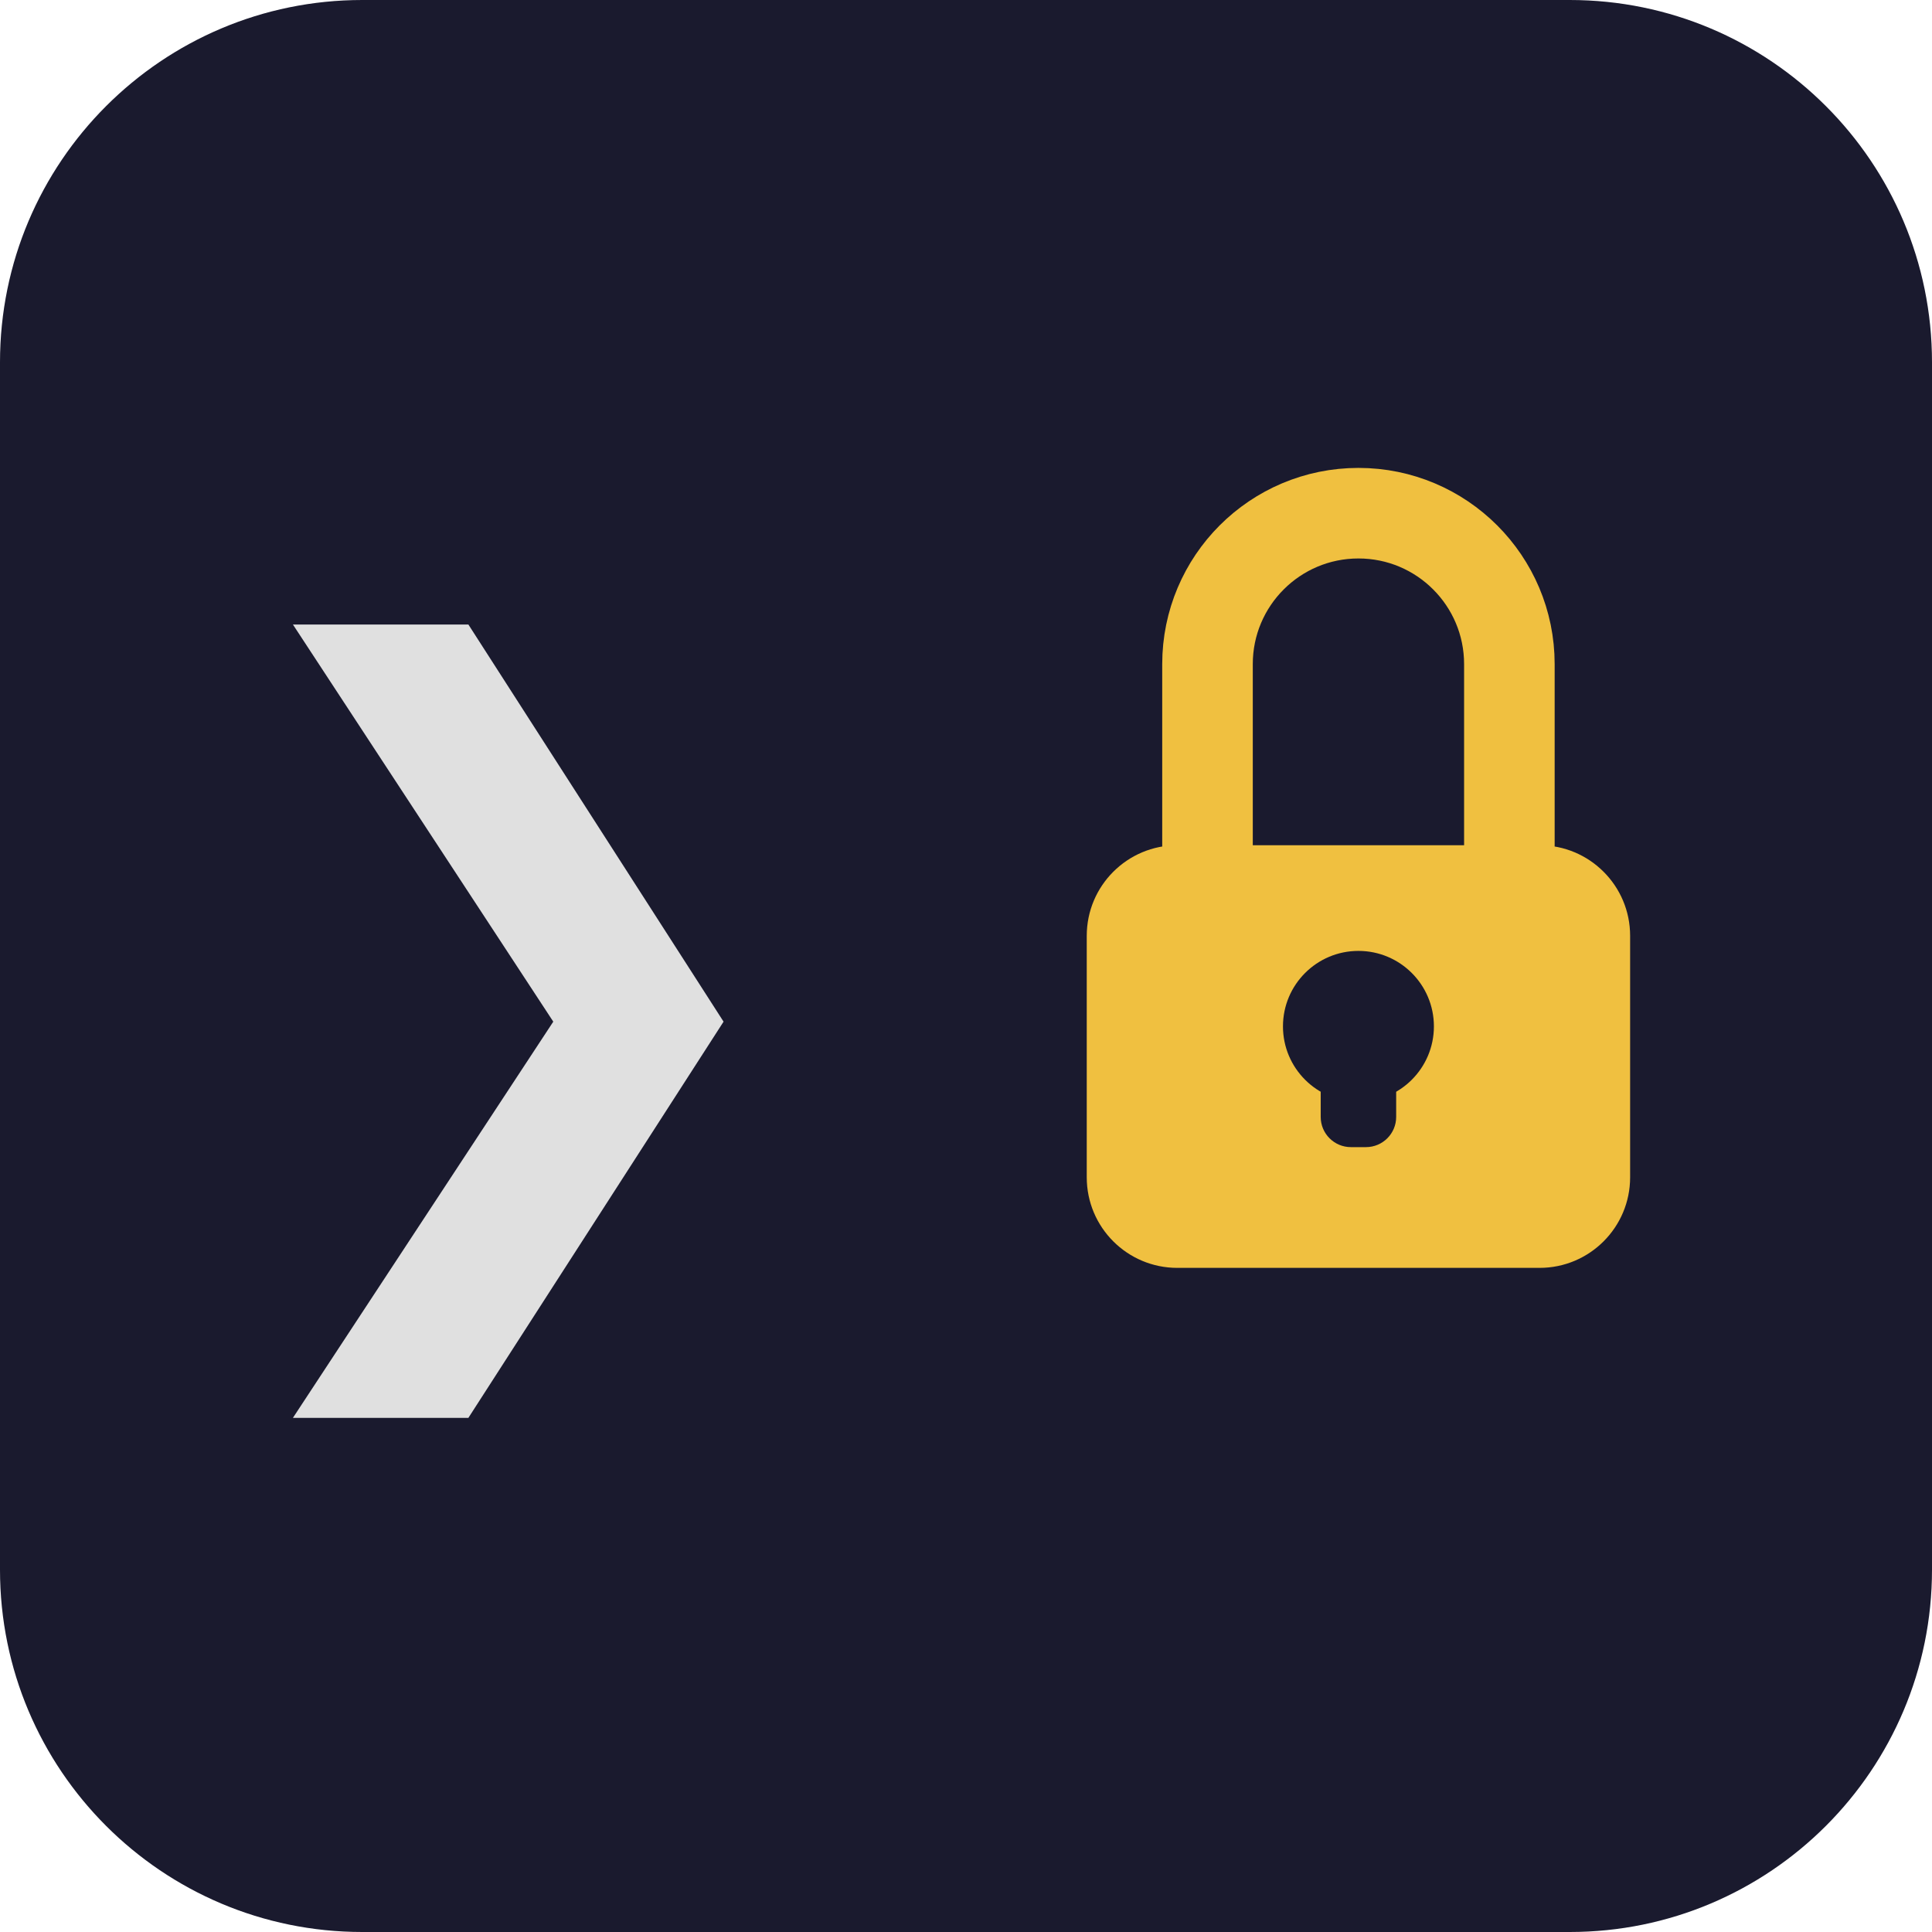
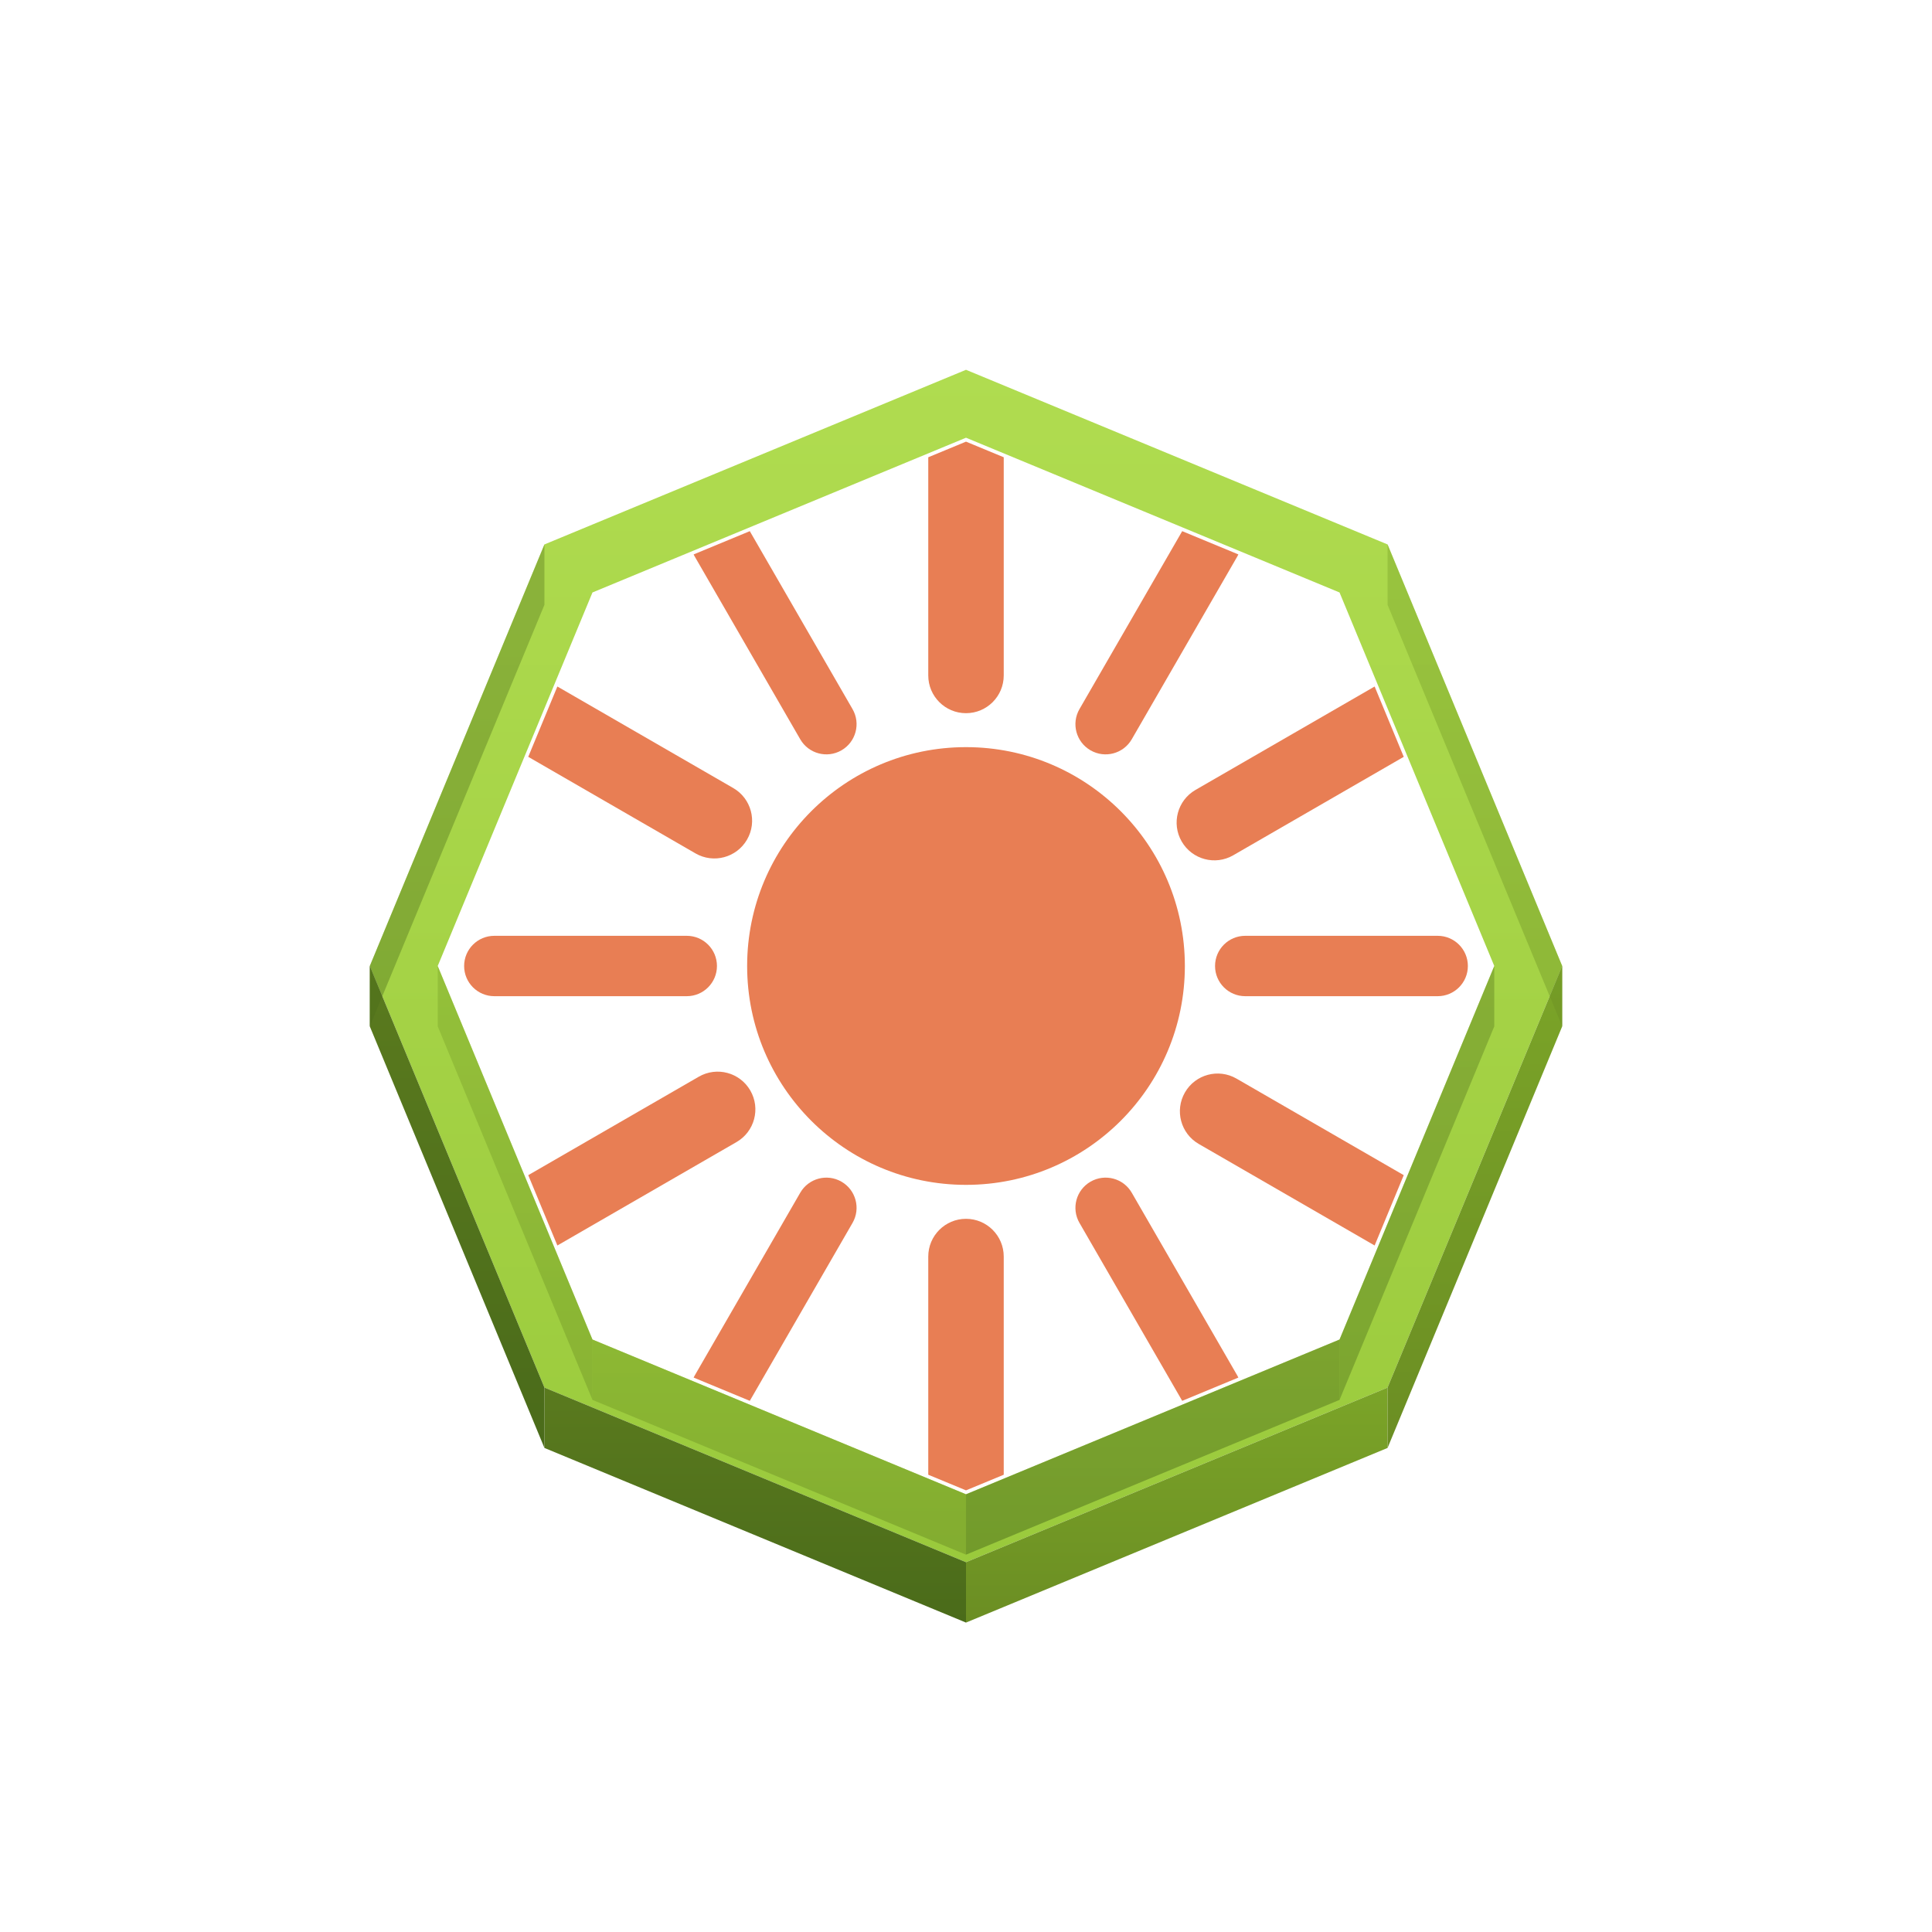
- <svg xmlns="http://www.w3.org/2000/svg" viewBox="0 0 64 64">
-   <rect width="64" height="64" rx="12" fill="#1a1a2e" />
-   <text x="6" y="44" font-family="monospace" font-weight="bold" font-size="36" fill="#e0e0e0">❯</text>
-   <path d="M40 28v-6a5 5 0 0 1 10 0v6" fill="none" stroke="#f0c040" stroke-width="3" stroke-linecap="round" />
-   <rect x="36" y="28" width="18" height="14" rx="3" fill="#f0c040" />
-   <circle cx="45" cy="34" r="2.5" fill="#1a1a2e" />
-   <rect x="43.75" y="34" width="2.5" height="4" rx="1" fill="#1a1a2e" />
+ <svg xmlns="http://www.w3.org/2000/svg" viewBox="0 0 512 512" width="512" height="512">
+   <defs>
+     <linearGradient id="ringTop" x1="0" y1="1" x2="0" y2="0">
+       <stop offset="0%" stop-color="#9ACA3C" />
+       <stop offset="100%" stop-color="#B0DC50" />
+     </linearGradient>
+     <linearGradient id="ringFrontR" x1="0" y1="0" x2="0" y2="1">
+       <stop offset="0%" stop-color="#7BA428" />
+       <stop offset="100%" stop-color="#6B8E23" />
+     </linearGradient>
+     <linearGradient id="ringFrontL" x1="0" y1="0" x2="0" y2="1">
+       <stop offset="0%" stop-color="#5A7A1E" />
+       <stop offset="100%" stop-color="#4A6B1A" />
+     </linearGradient>
+     <clipPath id="innerClip">
+       <polygon points="         256,117.04         354.27,157.73         394.96,256         354.27,354.27         256,394.96         157.73,354.27         117.04,256         157.73,157.73       " />
+     </clipPath>
+   </defs>
+   <g clip-path="url(#innerClip)">
+     <g transform="translate(256,256)">
+       <g fill="#E87E54">
+         <rect x="-10" y="-155" width="20" height="88" rx="10" transform="rotate(0)" />
+         <rect x="-8" y="-138" width="16" height="72" rx="8" transform="rotate(30)" />
+         <rect x="-10" y="-158" width="20" height="92" rx="10" transform="rotate(60)" />
+         <rect x="-8" y="-133" width="16" height="67" rx="8" transform="rotate(90)" />
+         <rect x="-10" y="-155" width="20" height="88" rx="10" transform="rotate(120)" />
+         <rect x="-8" y="-138" width="16" height="72" rx="8" transform="rotate(150)" />
+         <rect x="-10" y="-155" width="20" height="88" rx="10" transform="rotate(180)" />
+         <rect x="-8" y="-138" width="16" height="72" rx="8" transform="rotate(210)" />
+         <rect x="-10" y="-158" width="20" height="92" rx="10" transform="rotate(240)" />
+         <rect x="-8" y="-133" width="16" height="67" rx="8" transform="rotate(270)" />
+         <rect x="-10" y="-155" width="20" height="88" rx="10" transform="rotate(300)" />
+         <rect x="-8" y="-138" width="16" height="72" rx="8" transform="rotate(330)" />
+       </g>
+       <circle cx="0" cy="0" r="58" fill="#E87E54" />
+     </g>
+   </g>
+   <g transform="translate(256,256)">
+     <path d="       M 0,-158 L 111.72,-111.72 L 158,0 L 111.72,111.72 L 0,158 L -111.72,111.72 L -158,0 L -111.72,-111.72 Z       M 0,-140 L -98.99,-98.99 L -140,0 L -98.99,98.99 L 0,140 L 98.99,98.99 L 140,0 L 98.99,-98.99 Z     " fill="url(#ringTop)" fill-rule="evenodd" />
+     <polygon points="-111.72,111.72 0,158 0,174 -111.72,127.72" fill="url(#ringFrontL)" />
+     <polygon points="0,158 111.72,111.72 111.72,127.72 0,174" fill="url(#ringFrontR)" />
+     <polygon points="111.72,111.72 158,0 158,16 111.72,127.72" fill="url(#ringFrontR)" />
+     <polygon points="-111.72,111.72 -158,0 -158,16 -111.72,127.72" fill="url(#ringFrontL)" />
+     <polygon points="158,0 111.72,-111.72 111.72,-95.72 158,16" fill="url(#ringFrontR)" opacity="0.4" />
+     <polygon points="-158,0 -111.72,-111.72 -111.72,-95.72 -158,16" fill="url(#ringFrontL)" opacity="0.4" />
+     <polygon points="-98.99,98.99 0,140 0,156 -98.99,114.99" fill="url(#ringFrontR)" opacity="0.5" />
+     <polygon points="0,140 98.99,98.99 98.99,114.99 0,156" fill="url(#ringFrontL)" opacity="0.5" />
+     <polygon points="98.99,98.99 140,0 140,16 98.99,114.99" fill="url(#ringFrontL)" opacity="0.4" />
+     <polygon points="-98.99,98.99 -140,0 -140,16 -98.99,114.99" fill="url(#ringFrontR)" opacity="0.4" />
+   </g>
</svg>
